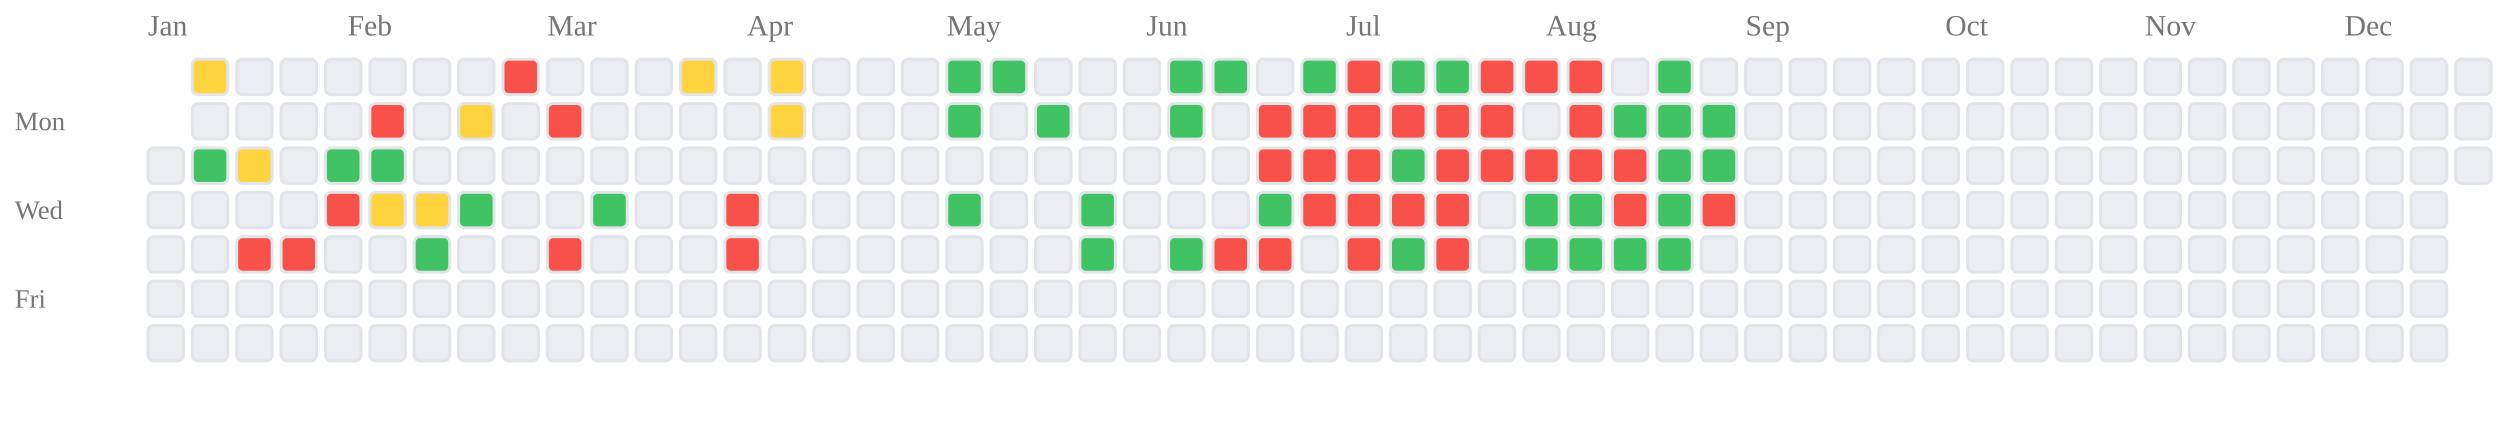
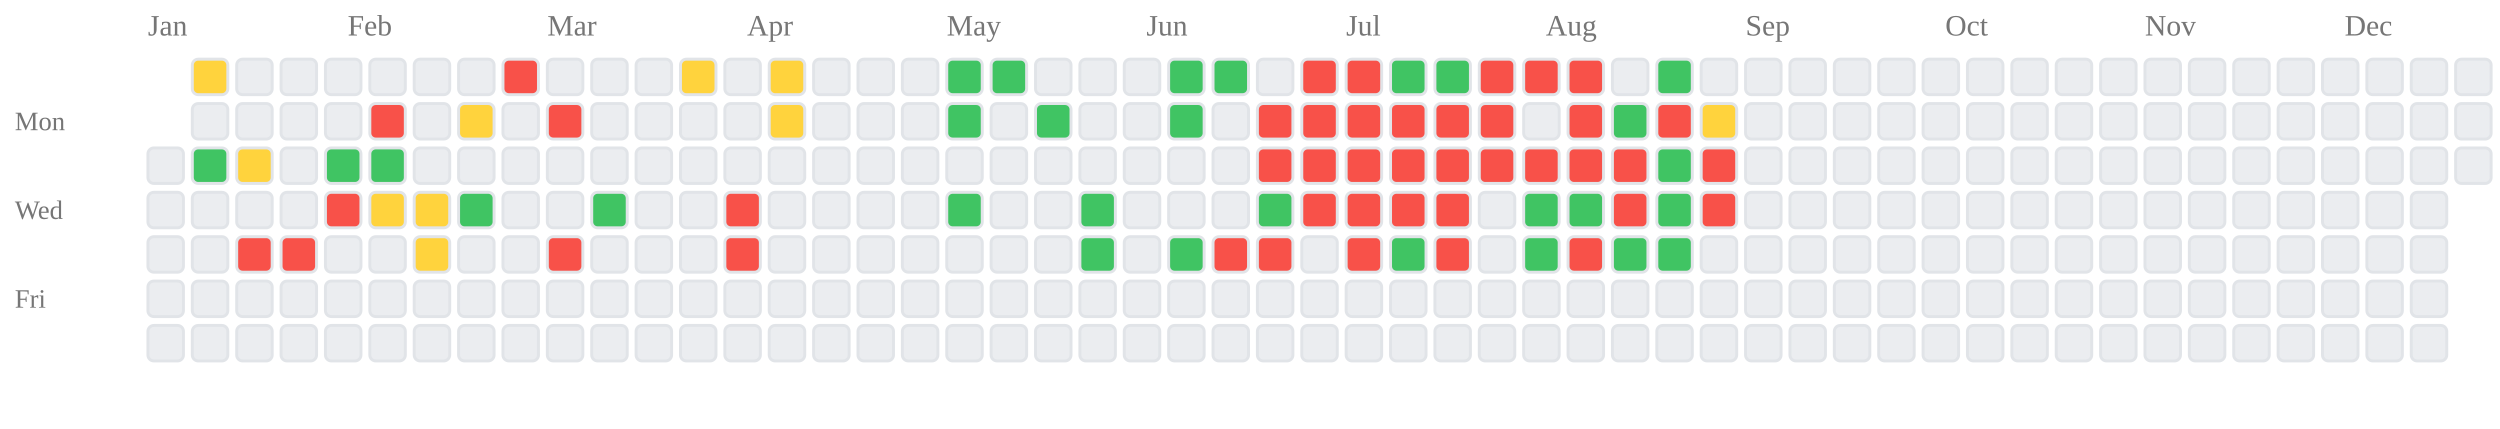
<svg xmlns="http://www.w3.org/2000/svg" width="845" height="145">
  <style>
        .month { font-size: 10px; fill: #767676; }
        .day { font-size: 9px; fill: #767676; }
        .cell { stroke: #e1e4e8; stroke-width: 1; }
        .cell-profit { fill: #40c463; }
        .cell-loss { fill: #f85149; }
        .cell-breakeven { fill: #ffd33d; }
        .cell-empty { fill: #ebedf0; }
    </style>
  <text x="50.0" y="12" class="month">Jan</text>
  <text x="117.5" y="12" class="month">Feb</text>
  <text x="185.0" y="12" class="month">Mar</text>
  <text x="252.5" y="12" class="month">Apr</text>
  <text x="320.0" y="12" class="month">May</text>
  <text x="387.5" y="12" class="month">Jun</text>
  <text x="455.0" y="12" class="month">Jul</text>
  <text x="522.5" y="12" class="month">Aug</text>
  <text x="590.0" y="12" class="month">Sep</text>
  <text x="657.5" y="12" class="month">Oct</text>
  <text x="725.0" y="12" class="month">Nov</text>
  <text x="792.5" y="12" class="month">Dec</text>
  <text x="5" y="44" class="day">Mon</text>
  <text x="5" y="74" class="day">Wed</text>
  <text x="5" y="104" class="day">Fri</text>
  <rect x="50" y="50" width="12" height="12" class="cell cell-empty" rx="2" ry="2" />
  <rect x="50" y="65" width="12" height="12" class="cell cell-empty" rx="2" ry="2" />
  <rect x="50" y="80" width="12" height="12" class="cell cell-empty" rx="2" ry="2" />
  <rect x="50" y="95" width="12" height="12" class="cell cell-empty" rx="2" ry="2" />
  <rect x="50" y="110" width="12" height="12" class="cell cell-empty" rx="2" ry="2" />
  <rect x="65" y="20" width="12" height="12" class="cell cell-breakeven" rx="2" ry="2" />
  <rect x="65" y="35" width="12" height="12" class="cell cell-empty" rx="2" ry="2" />
  <rect x="65" y="50" width="12" height="12" class="cell cell-profit" rx="2" ry="2" />
  <rect x="65" y="65" width="12" height="12" class="cell cell-empty" rx="2" ry="2" />
  <rect x="65" y="80" width="12" height="12" class="cell cell-empty" rx="2" ry="2" />
  <rect x="65" y="95" width="12" height="12" class="cell cell-empty" rx="2" ry="2" />
  <rect x="65" y="110" width="12" height="12" class="cell cell-empty" rx="2" ry="2" />
  <rect x="80" y="20" width="12" height="12" class="cell cell-empty" rx="2" ry="2" />
  <rect x="80" y="35" width="12" height="12" class="cell cell-empty" rx="2" ry="2" />
  <rect x="80" y="50" width="12" height="12" class="cell cell-breakeven" rx="2" ry="2" />
  <rect x="80" y="65" width="12" height="12" class="cell cell-empty" rx="2" ry="2" />
  <rect x="80" y="80" width="12" height="12" class="cell cell-loss" rx="2" ry="2" />
  <rect x="80" y="95" width="12" height="12" class="cell cell-empty" rx="2" ry="2" />
  <rect x="80" y="110" width="12" height="12" class="cell cell-empty" rx="2" ry="2" />
  <rect x="95" y="20" width="12" height="12" class="cell cell-empty" rx="2" ry="2" />
  <rect x="95" y="35" width="12" height="12" class="cell cell-empty" rx="2" ry="2" />
  <rect x="95" y="50" width="12" height="12" class="cell cell-empty" rx="2" ry="2" />
  <rect x="95" y="65" width="12" height="12" class="cell cell-empty" rx="2" ry="2" />
  <rect x="95" y="80" width="12" height="12" class="cell cell-loss" rx="2" ry="2" />
  <rect x="95" y="95" width="12" height="12" class="cell cell-empty" rx="2" ry="2" />
  <rect x="95" y="110" width="12" height="12" class="cell cell-empty" rx="2" ry="2" />
  <rect x="110" y="20" width="12" height="12" class="cell cell-empty" rx="2" ry="2" />
  <rect x="110" y="35" width="12" height="12" class="cell cell-empty" rx="2" ry="2" />
  <rect x="110" y="50" width="12" height="12" class="cell cell-profit" rx="2" ry="2" />
  <rect x="110" y="65" width="12" height="12" class="cell cell-loss" rx="2" ry="2" />
  <rect x="110" y="80" width="12" height="12" class="cell cell-empty" rx="2" ry="2" />
  <rect x="110" y="95" width="12" height="12" class="cell cell-empty" rx="2" ry="2" />
  <rect x="110" y="110" width="12" height="12" class="cell cell-empty" rx="2" ry="2" />
  <rect x="125" y="20" width="12" height="12" class="cell cell-empty" rx="2" ry="2" />
  <rect x="125" y="35" width="12" height="12" class="cell cell-loss" rx="2" ry="2" />
  <rect x="125" y="50" width="12" height="12" class="cell cell-profit" rx="2" ry="2" />
  <rect x="125" y="65" width="12" height="12" class="cell cell-breakeven" rx="2" ry="2" />
  <rect x="125" y="80" width="12" height="12" class="cell cell-empty" rx="2" ry="2" />
  <rect x="125" y="95" width="12" height="12" class="cell cell-empty" rx="2" ry="2" />
  <rect x="125" y="110" width="12" height="12" class="cell cell-empty" rx="2" ry="2" />
  <rect x="140" y="20" width="12" height="12" class="cell cell-empty" rx="2" ry="2" />
  <rect x="140" y="35" width="12" height="12" class="cell cell-empty" rx="2" ry="2" />
  <rect x="140" y="50" width="12" height="12" class="cell cell-empty" rx="2" ry="2" />
  <rect x="140" y="65" width="12" height="12" class="cell cell-breakeven" rx="2" ry="2" />
-   <rect x="140" y="80" width="12" height="12" class="cell cell-profit" rx="2" ry="2" />
+   <rect x="140" y="80" width="12" height="12" class="cell cell-breakeven" rx="2" ry="2" />
  <rect x="140" y="95" width="12" height="12" class="cell cell-empty" rx="2" ry="2" />
  <rect x="140" y="110" width="12" height="12" class="cell cell-empty" rx="2" ry="2" />
  <rect x="155" y="20" width="12" height="12" class="cell cell-empty" rx="2" ry="2" />
  <rect x="155" y="35" width="12" height="12" class="cell cell-breakeven" rx="2" ry="2" />
  <rect x="155" y="50" width="12" height="12" class="cell cell-empty" rx="2" ry="2" />
  <rect x="155" y="65" width="12" height="12" class="cell cell-profit" rx="2" ry="2" />
  <rect x="155" y="80" width="12" height="12" class="cell cell-empty" rx="2" ry="2" />
  <rect x="155" y="95" width="12" height="12" class="cell cell-empty" rx="2" ry="2" />
  <rect x="155" y="110" width="12" height="12" class="cell cell-empty" rx="2" ry="2" />
  <rect x="170" y="20" width="12" height="12" class="cell cell-loss" rx="2" ry="2" />
  <rect x="170" y="35" width="12" height="12" class="cell cell-empty" rx="2" ry="2" />
  <rect x="170" y="50" width="12" height="12" class="cell cell-empty" rx="2" ry="2" />
  <rect x="170" y="65" width="12" height="12" class="cell cell-empty" rx="2" ry="2" />
  <rect x="170" y="80" width="12" height="12" class="cell cell-empty" rx="2" ry="2" />
  <rect x="170" y="95" width="12" height="12" class="cell cell-empty" rx="2" ry="2" />
  <rect x="170" y="110" width="12" height="12" class="cell cell-empty" rx="2" ry="2" />
  <rect x="185" y="20" width="12" height="12" class="cell cell-empty" rx="2" ry="2" />
  <rect x="185" y="35" width="12" height="12" class="cell cell-loss" rx="2" ry="2" />
  <rect x="185" y="50" width="12" height="12" class="cell cell-empty" rx="2" ry="2" />
  <rect x="185" y="65" width="12" height="12" class="cell cell-empty" rx="2" ry="2" />
  <rect x="185" y="80" width="12" height="12" class="cell cell-loss" rx="2" ry="2" />
  <rect x="185" y="95" width="12" height="12" class="cell cell-empty" rx="2" ry="2" />
  <rect x="185" y="110" width="12" height="12" class="cell cell-empty" rx="2" ry="2" />
  <rect x="200" y="20" width="12" height="12" class="cell cell-empty" rx="2" ry="2" />
  <rect x="200" y="35" width="12" height="12" class="cell cell-empty" rx="2" ry="2" />
  <rect x="200" y="50" width="12" height="12" class="cell cell-empty" rx="2" ry="2" />
  <rect x="200" y="65" width="12" height="12" class="cell cell-profit" rx="2" ry="2" />
  <rect x="200" y="80" width="12" height="12" class="cell cell-empty" rx="2" ry="2" />
  <rect x="200" y="95" width="12" height="12" class="cell cell-empty" rx="2" ry="2" />
  <rect x="200" y="110" width="12" height="12" class="cell cell-empty" rx="2" ry="2" />
  <rect x="215" y="20" width="12" height="12" class="cell cell-empty" rx="2" ry="2" />
  <rect x="215" y="35" width="12" height="12" class="cell cell-empty" rx="2" ry="2" />
  <rect x="215" y="50" width="12" height="12" class="cell cell-empty" rx="2" ry="2" />
  <rect x="215" y="65" width="12" height="12" class="cell cell-empty" rx="2" ry="2" />
  <rect x="215" y="80" width="12" height="12" class="cell cell-empty" rx="2" ry="2" />
  <rect x="215" y="95" width="12" height="12" class="cell cell-empty" rx="2" ry="2" />
  <rect x="215" y="110" width="12" height="12" class="cell cell-empty" rx="2" ry="2" />
  <rect x="230" y="20" width="12" height="12" class="cell cell-breakeven" rx="2" ry="2" />
  <rect x="230" y="35" width="12" height="12" class="cell cell-empty" rx="2" ry="2" />
  <rect x="230" y="50" width="12" height="12" class="cell cell-empty" rx="2" ry="2" />
  <rect x="230" y="65" width="12" height="12" class="cell cell-empty" rx="2" ry="2" />
  <rect x="230" y="80" width="12" height="12" class="cell cell-empty" rx="2" ry="2" />
  <rect x="230" y="95" width="12" height="12" class="cell cell-empty" rx="2" ry="2" />
  <rect x="230" y="110" width="12" height="12" class="cell cell-empty" rx="2" ry="2" />
  <rect x="245" y="20" width="12" height="12" class="cell cell-empty" rx="2" ry="2" />
  <rect x="245" y="35" width="12" height="12" class="cell cell-empty" rx="2" ry="2" />
  <rect x="245" y="50" width="12" height="12" class="cell cell-empty" rx="2" ry="2" />
  <rect x="245" y="65" width="12" height="12" class="cell cell-loss" rx="2" ry="2" />
  <rect x="245" y="80" width="12" height="12" class="cell cell-loss" rx="2" ry="2" />
  <rect x="245" y="95" width="12" height="12" class="cell cell-empty" rx="2" ry="2" />
  <rect x="245" y="110" width="12" height="12" class="cell cell-empty" rx="2" ry="2" />
  <rect x="260" y="20" width="12" height="12" class="cell cell-breakeven" rx="2" ry="2" />
  <rect x="260" y="35" width="12" height="12" class="cell cell-breakeven" rx="2" ry="2" />
  <rect x="260" y="50" width="12" height="12" class="cell cell-empty" rx="2" ry="2" />
  <rect x="260" y="65" width="12" height="12" class="cell cell-empty" rx="2" ry="2" />
  <rect x="260" y="80" width="12" height="12" class="cell cell-empty" rx="2" ry="2" />
  <rect x="260" y="95" width="12" height="12" class="cell cell-empty" rx="2" ry="2" />
  <rect x="260" y="110" width="12" height="12" class="cell cell-empty" rx="2" ry="2" />
  <rect x="275" y="20" width="12" height="12" class="cell cell-empty" rx="2" ry="2" />
  <rect x="275" y="35" width="12" height="12" class="cell cell-empty" rx="2" ry="2" />
  <rect x="275" y="50" width="12" height="12" class="cell cell-empty" rx="2" ry="2" />
  <rect x="275" y="65" width="12" height="12" class="cell cell-empty" rx="2" ry="2" />
  <rect x="275" y="80" width="12" height="12" class="cell cell-empty" rx="2" ry="2" />
  <rect x="275" y="95" width="12" height="12" class="cell cell-empty" rx="2" ry="2" />
  <rect x="275" y="110" width="12" height="12" class="cell cell-empty" rx="2" ry="2" />
  <rect x="290" y="20" width="12" height="12" class="cell cell-empty" rx="2" ry="2" />
  <rect x="290" y="35" width="12" height="12" class="cell cell-empty" rx="2" ry="2" />
  <rect x="290" y="50" width="12" height="12" class="cell cell-empty" rx="2" ry="2" />
  <rect x="290" y="65" width="12" height="12" class="cell cell-empty" rx="2" ry="2" />
  <rect x="290" y="80" width="12" height="12" class="cell cell-empty" rx="2" ry="2" />
  <rect x="290" y="95" width="12" height="12" class="cell cell-empty" rx="2" ry="2" />
  <rect x="290" y="110" width="12" height="12" class="cell cell-empty" rx="2" ry="2" />
  <rect x="305" y="20" width="12" height="12" class="cell cell-empty" rx="2" ry="2" />
  <rect x="305" y="35" width="12" height="12" class="cell cell-empty" rx="2" ry="2" />
  <rect x="305" y="50" width="12" height="12" class="cell cell-empty" rx="2" ry="2" />
  <rect x="305" y="65" width="12" height="12" class="cell cell-empty" rx="2" ry="2" />
  <rect x="305" y="80" width="12" height="12" class="cell cell-empty" rx="2" ry="2" />
  <rect x="305" y="95" width="12" height="12" class="cell cell-empty" rx="2" ry="2" />
  <rect x="305" y="110" width="12" height="12" class="cell cell-empty" rx="2" ry="2" />
  <rect x="320" y="20" width="12" height="12" class="cell cell-profit" rx="2" ry="2" />
  <rect x="320" y="35" width="12" height="12" class="cell cell-profit" rx="2" ry="2" />
  <rect x="320" y="50" width="12" height="12" class="cell cell-empty" rx="2" ry="2" />
  <rect x="320" y="65" width="12" height="12" class="cell cell-profit" rx="2" ry="2" />
  <rect x="320" y="80" width="12" height="12" class="cell cell-empty" rx="2" ry="2" />
  <rect x="320" y="95" width="12" height="12" class="cell cell-empty" rx="2" ry="2" />
  <rect x="320" y="110" width="12" height="12" class="cell cell-empty" rx="2" ry="2" />
  <rect x="335" y="20" width="12" height="12" class="cell cell-profit" rx="2" ry="2" />
  <rect x="335" y="35" width="12" height="12" class="cell cell-empty" rx="2" ry="2" />
  <rect x="335" y="50" width="12" height="12" class="cell cell-empty" rx="2" ry="2" />
  <rect x="335" y="65" width="12" height="12" class="cell cell-empty" rx="2" ry="2" />
  <rect x="335" y="80" width="12" height="12" class="cell cell-empty" rx="2" ry="2" />
  <rect x="335" y="95" width="12" height="12" class="cell cell-empty" rx="2" ry="2" />
  <rect x="335" y="110" width="12" height="12" class="cell cell-empty" rx="2" ry="2" />
  <rect x="350" y="20" width="12" height="12" class="cell cell-empty" rx="2" ry="2" />
  <rect x="350" y="35" width="12" height="12" class="cell cell-profit" rx="2" ry="2" />
  <rect x="350" y="50" width="12" height="12" class="cell cell-empty" rx="2" ry="2" />
  <rect x="350" y="65" width="12" height="12" class="cell cell-empty" rx="2" ry="2" />
  <rect x="350" y="80" width="12" height="12" class="cell cell-empty" rx="2" ry="2" />
  <rect x="350" y="95" width="12" height="12" class="cell cell-empty" rx="2" ry="2" />
  <rect x="350" y="110" width="12" height="12" class="cell cell-empty" rx="2" ry="2" />
  <rect x="365" y="20" width="12" height="12" class="cell cell-empty" rx="2" ry="2" />
  <rect x="365" y="35" width="12" height="12" class="cell cell-empty" rx="2" ry="2" />
  <rect x="365" y="50" width="12" height="12" class="cell cell-empty" rx="2" ry="2" />
  <rect x="365" y="65" width="12" height="12" class="cell cell-profit" rx="2" ry="2" />
  <rect x="365" y="80" width="12" height="12" class="cell cell-profit" rx="2" ry="2" />
  <rect x="365" y="95" width="12" height="12" class="cell cell-empty" rx="2" ry="2" />
  <rect x="365" y="110" width="12" height="12" class="cell cell-empty" rx="2" ry="2" />
  <rect x="380" y="20" width="12" height="12" class="cell cell-empty" rx="2" ry="2" />
  <rect x="380" y="35" width="12" height="12" class="cell cell-empty" rx="2" ry="2" />
  <rect x="380" y="50" width="12" height="12" class="cell cell-empty" rx="2" ry="2" />
  <rect x="380" y="65" width="12" height="12" class="cell cell-empty" rx="2" ry="2" />
  <rect x="380" y="80" width="12" height="12" class="cell cell-empty" rx="2" ry="2" />
  <rect x="380" y="95" width="12" height="12" class="cell cell-empty" rx="2" ry="2" />
  <rect x="380" y="110" width="12" height="12" class="cell cell-empty" rx="2" ry="2" />
  <rect x="395" y="20" width="12" height="12" class="cell cell-profit" rx="2" ry="2" />
  <rect x="395" y="35" width="12" height="12" class="cell cell-profit" rx="2" ry="2" />
  <rect x="395" y="50" width="12" height="12" class="cell cell-empty" rx="2" ry="2" />
  <rect x="395" y="65" width="12" height="12" class="cell cell-empty" rx="2" ry="2" />
  <rect x="395" y="80" width="12" height="12" class="cell cell-profit" rx="2" ry="2" />
  <rect x="395" y="95" width="12" height="12" class="cell cell-empty" rx="2" ry="2" />
  <rect x="395" y="110" width="12" height="12" class="cell cell-empty" rx="2" ry="2" />
  <rect x="410" y="20" width="12" height="12" class="cell cell-profit" rx="2" ry="2" />
  <rect x="410" y="35" width="12" height="12" class="cell cell-empty" rx="2" ry="2" />
  <rect x="410" y="50" width="12" height="12" class="cell cell-empty" rx="2" ry="2" />
  <rect x="410" y="65" width="12" height="12" class="cell cell-empty" rx="2" ry="2" />
  <rect x="410" y="80" width="12" height="12" class="cell cell-loss" rx="2" ry="2" />
  <rect x="410" y="95" width="12" height="12" class="cell cell-empty" rx="2" ry="2" />
  <rect x="410" y="110" width="12" height="12" class="cell cell-empty" rx="2" ry="2" />
  <rect x="425" y="20" width="12" height="12" class="cell cell-empty" rx="2" ry="2" />
  <rect x="425" y="35" width="12" height="12" class="cell cell-loss" rx="2" ry="2" />
  <rect x="425" y="50" width="12" height="12" class="cell cell-loss" rx="2" ry="2" />
  <rect x="425" y="65" width="12" height="12" class="cell cell-profit" rx="2" ry="2" />
  <rect x="425" y="80" width="12" height="12" class="cell cell-loss" rx="2" ry="2" />
  <rect x="425" y="95" width="12" height="12" class="cell cell-empty" rx="2" ry="2" />
  <rect x="425" y="110" width="12" height="12" class="cell cell-empty" rx="2" ry="2" />
-   <rect x="440" y="20" width="12" height="12" class="cell cell-profit" rx="2" ry="2" />
+   <rect x="440" y="20" width="12" height="12" class="cell cell-loss" rx="2" ry="2" />
  <rect x="440" y="35" width="12" height="12" class="cell cell-loss" rx="2" ry="2" />
  <rect x="440" y="50" width="12" height="12" class="cell cell-loss" rx="2" ry="2" />
  <rect x="440" y="65" width="12" height="12" class="cell cell-loss" rx="2" ry="2" />
  <rect x="440" y="80" width="12" height="12" class="cell cell-empty" rx="2" ry="2" />
  <rect x="440" y="95" width="12" height="12" class="cell cell-empty" rx="2" ry="2" />
  <rect x="440" y="110" width="12" height="12" class="cell cell-empty" rx="2" ry="2" />
  <rect x="455" y="20" width="12" height="12" class="cell cell-loss" rx="2" ry="2" />
  <rect x="455" y="35" width="12" height="12" class="cell cell-loss" rx="2" ry="2" />
  <rect x="455" y="50" width="12" height="12" class="cell cell-loss" rx="2" ry="2" />
  <rect x="455" y="65" width="12" height="12" class="cell cell-loss" rx="2" ry="2" />
  <rect x="455" y="80" width="12" height="12" class="cell cell-loss" rx="2" ry="2" />
  <rect x="455" y="95" width="12" height="12" class="cell cell-empty" rx="2" ry="2" />
  <rect x="455" y="110" width="12" height="12" class="cell cell-empty" rx="2" ry="2" />
  <rect x="470" y="20" width="12" height="12" class="cell cell-profit" rx="2" ry="2" />
  <rect x="470" y="35" width="12" height="12" class="cell cell-loss" rx="2" ry="2" />
-   <rect x="470" y="50" width="12" height="12" class="cell cell-profit" rx="2" ry="2" />
+   <rect x="470" y="50" width="12" height="12" class="cell cell-loss" rx="2" ry="2" />
  <rect x="470" y="65" width="12" height="12" class="cell cell-loss" rx="2" ry="2" />
  <rect x="470" y="80" width="12" height="12" class="cell cell-profit" rx="2" ry="2" />
  <rect x="470" y="95" width="12" height="12" class="cell cell-empty" rx="2" ry="2" />
  <rect x="470" y="110" width="12" height="12" class="cell cell-empty" rx="2" ry="2" />
  <rect x="485" y="20" width="12" height="12" class="cell cell-profit" rx="2" ry="2" />
  <rect x="485" y="35" width="12" height="12" class="cell cell-loss" rx="2" ry="2" />
  <rect x="485" y="50" width="12" height="12" class="cell cell-loss" rx="2" ry="2" />
  <rect x="485" y="65" width="12" height="12" class="cell cell-loss" rx="2" ry="2" />
  <rect x="485" y="80" width="12" height="12" class="cell cell-loss" rx="2" ry="2" />
  <rect x="485" y="95" width="12" height="12" class="cell cell-empty" rx="2" ry="2" />
  <rect x="485" y="110" width="12" height="12" class="cell cell-empty" rx="2" ry="2" />
  <rect x="500" y="20" width="12" height="12" class="cell cell-loss" rx="2" ry="2" />
  <rect x="500" y="35" width="12" height="12" class="cell cell-loss" rx="2" ry="2" />
  <rect x="500" y="50" width="12" height="12" class="cell cell-loss" rx="2" ry="2" />
  <rect x="500" y="65" width="12" height="12" class="cell cell-empty" rx="2" ry="2" />
  <rect x="500" y="80" width="12" height="12" class="cell cell-empty" rx="2" ry="2" />
  <rect x="500" y="95" width="12" height="12" class="cell cell-empty" rx="2" ry="2" />
  <rect x="500" y="110" width="12" height="12" class="cell cell-empty" rx="2" ry="2" />
  <rect x="515" y="20" width="12" height="12" class="cell cell-loss" rx="2" ry="2" />
  <rect x="515" y="35" width="12" height="12" class="cell cell-empty" rx="2" ry="2" />
  <rect x="515" y="50" width="12" height="12" class="cell cell-loss" rx="2" ry="2" />
  <rect x="515" y="65" width="12" height="12" class="cell cell-profit" rx="2" ry="2" />
  <rect x="515" y="80" width="12" height="12" class="cell cell-profit" rx="2" ry="2" />
  <rect x="515" y="95" width="12" height="12" class="cell cell-empty" rx="2" ry="2" />
  <rect x="515" y="110" width="12" height="12" class="cell cell-empty" rx="2" ry="2" />
  <rect x="530" y="20" width="12" height="12" class="cell cell-loss" rx="2" ry="2" />
  <rect x="530" y="35" width="12" height="12" class="cell cell-loss" rx="2" ry="2" />
  <rect x="530" y="50" width="12" height="12" class="cell cell-loss" rx="2" ry="2" />
  <rect x="530" y="65" width="12" height="12" class="cell cell-profit" rx="2" ry="2" />
-   <rect x="530" y="80" width="12" height="12" class="cell cell-profit" rx="2" ry="2" />
+   <rect x="530" y="80" width="12" height="12" class="cell cell-loss" rx="2" ry="2" />
  <rect x="530" y="95" width="12" height="12" class="cell cell-empty" rx="2" ry="2" />
  <rect x="530" y="110" width="12" height="12" class="cell cell-empty" rx="2" ry="2" />
  <rect x="545" y="20" width="12" height="12" class="cell cell-empty" rx="2" ry="2" />
  <rect x="545" y="35" width="12" height="12" class="cell cell-profit" rx="2" ry="2" />
  <rect x="545" y="50" width="12" height="12" class="cell cell-loss" rx="2" ry="2" />
  <rect x="545" y="65" width="12" height="12" class="cell cell-loss" rx="2" ry="2" />
  <rect x="545" y="80" width="12" height="12" class="cell cell-profit" rx="2" ry="2" />
  <rect x="545" y="95" width="12" height="12" class="cell cell-empty" rx="2" ry="2" />
  <rect x="545" y="110" width="12" height="12" class="cell cell-empty" rx="2" ry="2" />
  <rect x="560" y="20" width="12" height="12" class="cell cell-profit" rx="2" ry="2" />
-   <rect x="560" y="35" width="12" height="12" class="cell cell-profit" rx="2" ry="2" />
+   <rect x="560" y="35" width="12" height="12" class="cell cell-loss" rx="2" ry="2" />
  <rect x="560" y="50" width="12" height="12" class="cell cell-profit" rx="2" ry="2" />
  <rect x="560" y="65" width="12" height="12" class="cell cell-profit" rx="2" ry="2" />
  <rect x="560" y="80" width="12" height="12" class="cell cell-profit" rx="2" ry="2" />
  <rect x="560" y="95" width="12" height="12" class="cell cell-empty" rx="2" ry="2" />
  <rect x="560" y="110" width="12" height="12" class="cell cell-empty" rx="2" ry="2" />
  <rect x="575" y="20" width="12" height="12" class="cell cell-empty" rx="2" ry="2" />
-   <rect x="575" y="35" width="12" height="12" class="cell cell-profit" rx="2" ry="2" />
-   <rect x="575" y="50" width="12" height="12" class="cell cell-profit" rx="2" ry="2" />
+   <rect x="575" y="35" width="12" height="12" class="cell cell-breakeven" rx="2" ry="2" />
+   <rect x="575" y="50" width="12" height="12" class="cell cell-loss" rx="2" ry="2" />
  <rect x="575" y="65" width="12" height="12" class="cell cell-loss" rx="2" ry="2" />
  <rect x="575" y="80" width="12" height="12" class="cell cell-empty" rx="2" ry="2" />
  <rect x="575" y="95" width="12" height="12" class="cell cell-empty" rx="2" ry="2" />
  <rect x="575" y="110" width="12" height="12" class="cell cell-empty" rx="2" ry="2" />
  <rect x="590" y="20" width="12" height="12" class="cell cell-empty" rx="2" ry="2" />
  <rect x="590" y="35" width="12" height="12" class="cell cell-empty" rx="2" ry="2" />
  <rect x="590" y="50" width="12" height="12" class="cell cell-empty" rx="2" ry="2" />
  <rect x="590" y="65" width="12" height="12" class="cell cell-empty" rx="2" ry="2" />
  <rect x="590" y="80" width="12" height="12" class="cell cell-empty" rx="2" ry="2" />
  <rect x="590" y="95" width="12" height="12" class="cell cell-empty" rx="2" ry="2" />
  <rect x="590" y="110" width="12" height="12" class="cell cell-empty" rx="2" ry="2" />
  <rect x="605" y="20" width="12" height="12" class="cell cell-empty" rx="2" ry="2" />
  <rect x="605" y="35" width="12" height="12" class="cell cell-empty" rx="2" ry="2" />
  <rect x="605" y="50" width="12" height="12" class="cell cell-empty" rx="2" ry="2" />
  <rect x="605" y="65" width="12" height="12" class="cell cell-empty" rx="2" ry="2" />
  <rect x="605" y="80" width="12" height="12" class="cell cell-empty" rx="2" ry="2" />
  <rect x="605" y="95" width="12" height="12" class="cell cell-empty" rx="2" ry="2" />
  <rect x="605" y="110" width="12" height="12" class="cell cell-empty" rx="2" ry="2" />
  <rect x="620" y="20" width="12" height="12" class="cell cell-empty" rx="2" ry="2" />
  <rect x="620" y="35" width="12" height="12" class="cell cell-empty" rx="2" ry="2" />
  <rect x="620" y="50" width="12" height="12" class="cell cell-empty" rx="2" ry="2" />
  <rect x="620" y="65" width="12" height="12" class="cell cell-empty" rx="2" ry="2" />
  <rect x="620" y="80" width="12" height="12" class="cell cell-empty" rx="2" ry="2" />
  <rect x="620" y="95" width="12" height="12" class="cell cell-empty" rx="2" ry="2" />
  <rect x="620" y="110" width="12" height="12" class="cell cell-empty" rx="2" ry="2" />
  <rect x="635" y="20" width="12" height="12" class="cell cell-empty" rx="2" ry="2" />
  <rect x="635" y="35" width="12" height="12" class="cell cell-empty" rx="2" ry="2" />
  <rect x="635" y="50" width="12" height="12" class="cell cell-empty" rx="2" ry="2" />
  <rect x="635" y="65" width="12" height="12" class="cell cell-empty" rx="2" ry="2" />
  <rect x="635" y="80" width="12" height="12" class="cell cell-empty" rx="2" ry="2" />
  <rect x="635" y="95" width="12" height="12" class="cell cell-empty" rx="2" ry="2" />
  <rect x="635" y="110" width="12" height="12" class="cell cell-empty" rx="2" ry="2" />
  <rect x="650" y="20" width="12" height="12" class="cell cell-empty" rx="2" ry="2" />
  <rect x="650" y="35" width="12" height="12" class="cell cell-empty" rx="2" ry="2" />
  <rect x="650" y="50" width="12" height="12" class="cell cell-empty" rx="2" ry="2" />
  <rect x="650" y="65" width="12" height="12" class="cell cell-empty" rx="2" ry="2" />
  <rect x="650" y="80" width="12" height="12" class="cell cell-empty" rx="2" ry="2" />
  <rect x="650" y="95" width="12" height="12" class="cell cell-empty" rx="2" ry="2" />
  <rect x="650" y="110" width="12" height="12" class="cell cell-empty" rx="2" ry="2" />
  <rect x="665" y="20" width="12" height="12" class="cell cell-empty" rx="2" ry="2" />
  <rect x="665" y="35" width="12" height="12" class="cell cell-empty" rx="2" ry="2" />
  <rect x="665" y="50" width="12" height="12" class="cell cell-empty" rx="2" ry="2" />
  <rect x="665" y="65" width="12" height="12" class="cell cell-empty" rx="2" ry="2" />
  <rect x="665" y="80" width="12" height="12" class="cell cell-empty" rx="2" ry="2" />
  <rect x="665" y="95" width="12" height="12" class="cell cell-empty" rx="2" ry="2" />
  <rect x="665" y="110" width="12" height="12" class="cell cell-empty" rx="2" ry="2" />
  <rect x="680" y="20" width="12" height="12" class="cell cell-empty" rx="2" ry="2" />
  <rect x="680" y="35" width="12" height="12" class="cell cell-empty" rx="2" ry="2" />
  <rect x="680" y="50" width="12" height="12" class="cell cell-empty" rx="2" ry="2" />
  <rect x="680" y="65" width="12" height="12" class="cell cell-empty" rx="2" ry="2" />
  <rect x="680" y="80" width="12" height="12" class="cell cell-empty" rx="2" ry="2" />
  <rect x="680" y="95" width="12" height="12" class="cell cell-empty" rx="2" ry="2" />
  <rect x="680" y="110" width="12" height="12" class="cell cell-empty" rx="2" ry="2" />
  <rect x="695" y="20" width="12" height="12" class="cell cell-empty" rx="2" ry="2" />
  <rect x="695" y="35" width="12" height="12" class="cell cell-empty" rx="2" ry="2" />
  <rect x="695" y="50" width="12" height="12" class="cell cell-empty" rx="2" ry="2" />
  <rect x="695" y="65" width="12" height="12" class="cell cell-empty" rx="2" ry="2" />
  <rect x="695" y="80" width="12" height="12" class="cell cell-empty" rx="2" ry="2" />
  <rect x="695" y="95" width="12" height="12" class="cell cell-empty" rx="2" ry="2" />
  <rect x="695" y="110" width="12" height="12" class="cell cell-empty" rx="2" ry="2" />
  <rect x="710" y="20" width="12" height="12" class="cell cell-empty" rx="2" ry="2" />
  <rect x="710" y="35" width="12" height="12" class="cell cell-empty" rx="2" ry="2" />
  <rect x="710" y="50" width="12" height="12" class="cell cell-empty" rx="2" ry="2" />
  <rect x="710" y="65" width="12" height="12" class="cell cell-empty" rx="2" ry="2" />
  <rect x="710" y="80" width="12" height="12" class="cell cell-empty" rx="2" ry="2" />
  <rect x="710" y="95" width="12" height="12" class="cell cell-empty" rx="2" ry="2" />
  <rect x="710" y="110" width="12" height="12" class="cell cell-empty" rx="2" ry="2" />
  <rect x="725" y="20" width="12" height="12" class="cell cell-empty" rx="2" ry="2" />
  <rect x="725" y="35" width="12" height="12" class="cell cell-empty" rx="2" ry="2" />
  <rect x="725" y="50" width="12" height="12" class="cell cell-empty" rx="2" ry="2" />
  <rect x="725" y="65" width="12" height="12" class="cell cell-empty" rx="2" ry="2" />
  <rect x="725" y="80" width="12" height="12" class="cell cell-empty" rx="2" ry="2" />
  <rect x="725" y="95" width="12" height="12" class="cell cell-empty" rx="2" ry="2" />
  <rect x="725" y="110" width="12" height="12" class="cell cell-empty" rx="2" ry="2" />
  <rect x="740" y="20" width="12" height="12" class="cell cell-empty" rx="2" ry="2" />
  <rect x="740" y="35" width="12" height="12" class="cell cell-empty" rx="2" ry="2" />
  <rect x="740" y="50" width="12" height="12" class="cell cell-empty" rx="2" ry="2" />
  <rect x="740" y="65" width="12" height="12" class="cell cell-empty" rx="2" ry="2" />
  <rect x="740" y="80" width="12" height="12" class="cell cell-empty" rx="2" ry="2" />
  <rect x="740" y="95" width="12" height="12" class="cell cell-empty" rx="2" ry="2" />
  <rect x="740" y="110" width="12" height="12" class="cell cell-empty" rx="2" ry="2" />
  <rect x="755" y="20" width="12" height="12" class="cell cell-empty" rx="2" ry="2" />
  <rect x="755" y="35" width="12" height="12" class="cell cell-empty" rx="2" ry="2" />
  <rect x="755" y="50" width="12" height="12" class="cell cell-empty" rx="2" ry="2" />
  <rect x="755" y="65" width="12" height="12" class="cell cell-empty" rx="2" ry="2" />
  <rect x="755" y="80" width="12" height="12" class="cell cell-empty" rx="2" ry="2" />
  <rect x="755" y="95" width="12" height="12" class="cell cell-empty" rx="2" ry="2" />
  <rect x="755" y="110" width="12" height="12" class="cell cell-empty" rx="2" ry="2" />
  <rect x="770" y="20" width="12" height="12" class="cell cell-empty" rx="2" ry="2" />
  <rect x="770" y="35" width="12" height="12" class="cell cell-empty" rx="2" ry="2" />
  <rect x="770" y="50" width="12" height="12" class="cell cell-empty" rx="2" ry="2" />
  <rect x="770" y="65" width="12" height="12" class="cell cell-empty" rx="2" ry="2" />
  <rect x="770" y="80" width="12" height="12" class="cell cell-empty" rx="2" ry="2" />
  <rect x="770" y="95" width="12" height="12" class="cell cell-empty" rx="2" ry="2" />
  <rect x="770" y="110" width="12" height="12" class="cell cell-empty" rx="2" ry="2" />
  <rect x="785" y="20" width="12" height="12" class="cell cell-empty" rx="2" ry="2" />
  <rect x="785" y="35" width="12" height="12" class="cell cell-empty" rx="2" ry="2" />
  <rect x="785" y="50" width="12" height="12" class="cell cell-empty" rx="2" ry="2" />
  <rect x="785" y="65" width="12" height="12" class="cell cell-empty" rx="2" ry="2" />
  <rect x="785" y="80" width="12" height="12" class="cell cell-empty" rx="2" ry="2" />
  <rect x="785" y="95" width="12" height="12" class="cell cell-empty" rx="2" ry="2" />
  <rect x="785" y="110" width="12" height="12" class="cell cell-empty" rx="2" ry="2" />
  <rect x="800" y="20" width="12" height="12" class="cell cell-empty" rx="2" ry="2" />
  <rect x="800" y="35" width="12" height="12" class="cell cell-empty" rx="2" ry="2" />
  <rect x="800" y="50" width="12" height="12" class="cell cell-empty" rx="2" ry="2" />
  <rect x="800" y="65" width="12" height="12" class="cell cell-empty" rx="2" ry="2" />
  <rect x="800" y="80" width="12" height="12" class="cell cell-empty" rx="2" ry="2" />
  <rect x="800" y="95" width="12" height="12" class="cell cell-empty" rx="2" ry="2" />
  <rect x="800" y="110" width="12" height="12" class="cell cell-empty" rx="2" ry="2" />
  <rect x="815" y="20" width="12" height="12" class="cell cell-empty" rx="2" ry="2" />
  <rect x="815" y="35" width="12" height="12" class="cell cell-empty" rx="2" ry="2" />
  <rect x="815" y="50" width="12" height="12" class="cell cell-empty" rx="2" ry="2" />
  <rect x="815" y="65" width="12" height="12" class="cell cell-empty" rx="2" ry="2" />
  <rect x="815" y="80" width="12" height="12" class="cell cell-empty" rx="2" ry="2" />
  <rect x="815" y="95" width="12" height="12" class="cell cell-empty" rx="2" ry="2" />
  <rect x="815" y="110" width="12" height="12" class="cell cell-empty" rx="2" ry="2" />
  <rect x="830" y="20" width="12" height="12" class="cell cell-empty" rx="2" ry="2" />
  <rect x="830" y="35" width="12" height="12" class="cell cell-empty" rx="2" ry="2" />
  <rect x="830" y="50" width="12" height="12" class="cell cell-empty" rx="2" ry="2" />
</svg>
